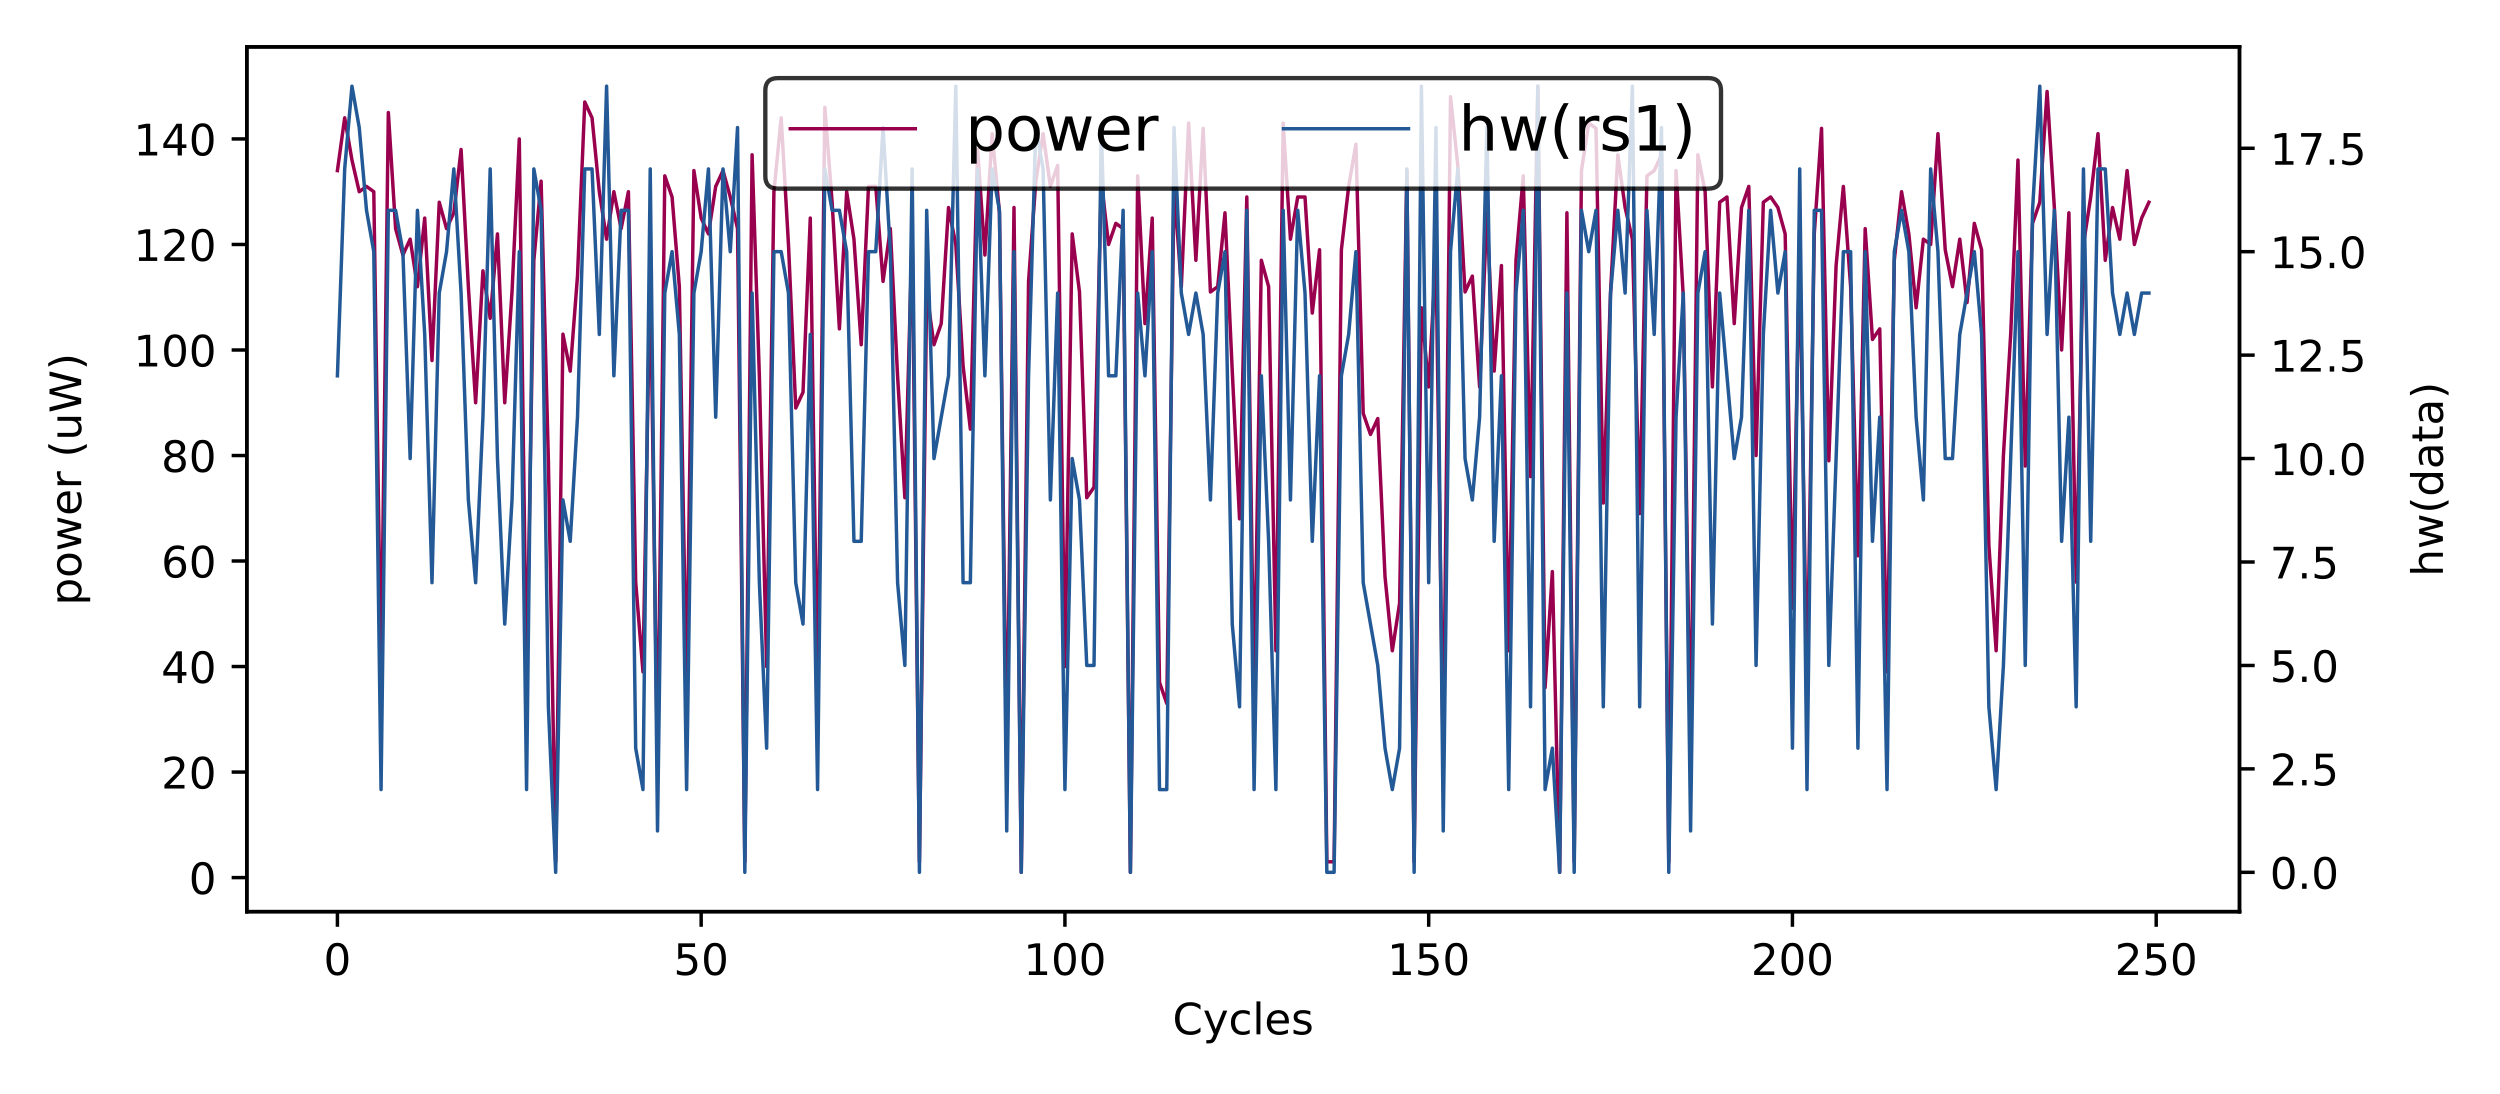
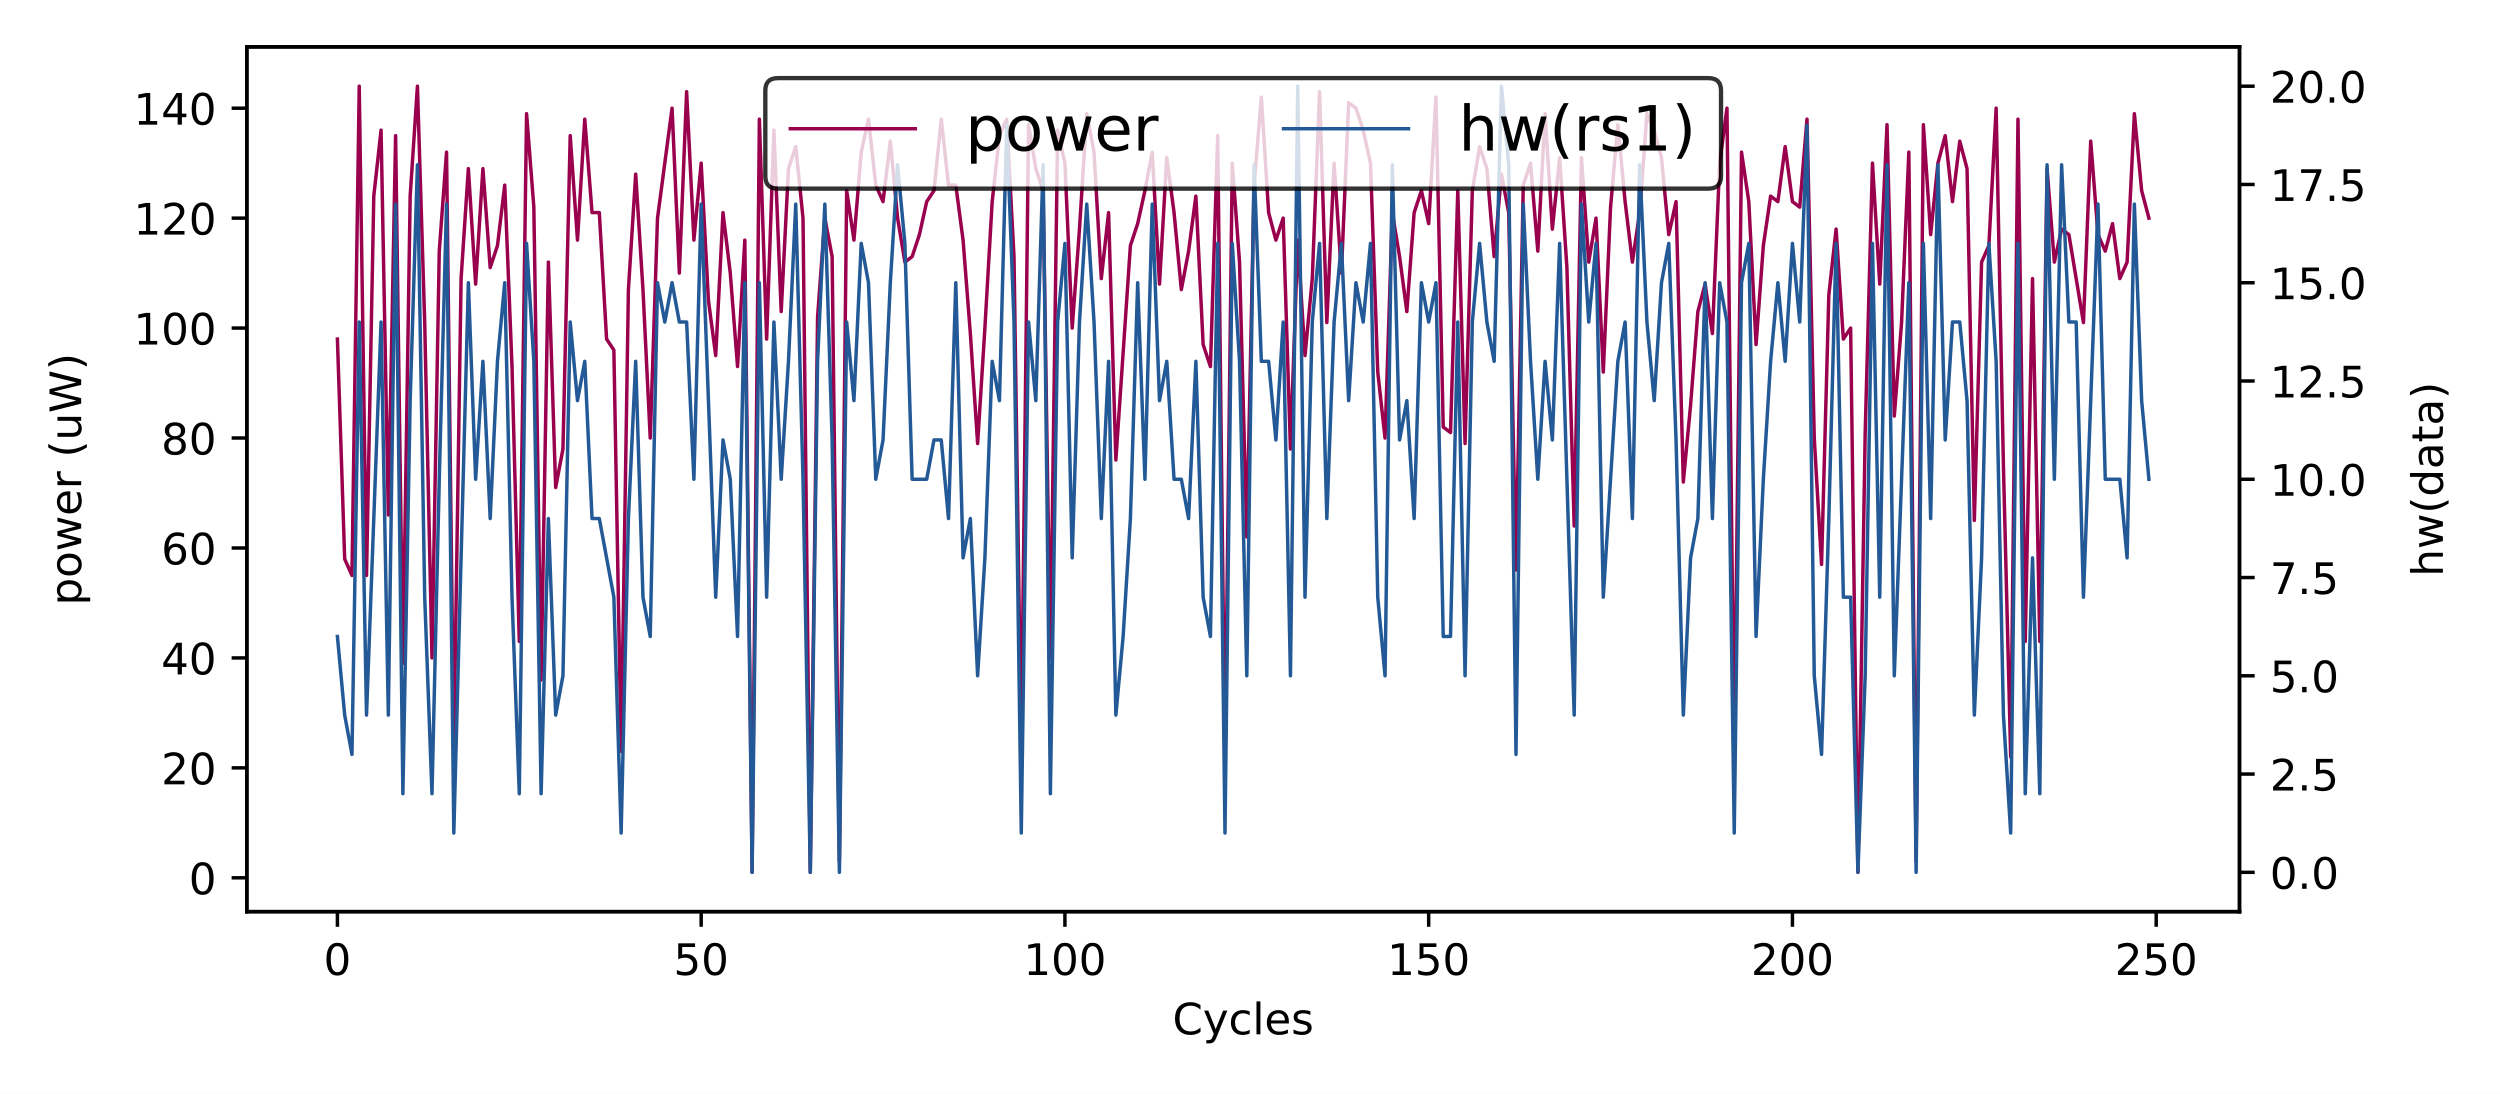
<svg xmlns="http://www.w3.org/2000/svg" xmlns:xlink="http://www.w3.org/1999/xlink" width="576pt" height="252pt" viewBox="0 0 576 252" version="1.1">
  <defs>
    <style type="text/css">*{stroke-linejoin: round; stroke-linecap: butt}</style>
  </defs>
  <g id="figure_1">
    <g id="patch_1">
      <path d="M 0 252  L 576 252  L 576 0  L 0 0  z " style="fill: #ffffff" />
    </g>
    <g id="axes_1">
      <g id="patch_2">
        <path d="M 56.87 210.04  L 515.98 210.04  L 515.98 10.8  L 56.87 10.8  z " style="fill: #ffffff" />
      </g>
      <g id="matplotlib.axis_1">
        <g id="xtick_1">
          <g id="line2d_1">
            <defs>
-               <path id="mfe5dac4bf7" d="M 0 0  L 0 3.5  " style="stroke: #000000; stroke-width: 0.8" />
+               <path id="m4dba07ed85" d="M 0 0  L 0 3.5  " style="stroke: #000000; stroke-width: 0.8" />
            </defs>
            <g>
-               <use xlink:href="#mfe5dac4bf7" x="77.739" y="210.04" style="stroke: #000000; stroke-width: 0.8" />
+               <use xlink:href="#m4dba07ed85" x="77.739" y="210.04" style="stroke: #000000; stroke-width: 0.8" />
            </g>
          </g>
          <g id="text_1">
            <text style="font: 10px 'DejaVu Sans', 'Bitstream Vera Sans', 'Computer Modern Sans Serif', 'Lucida Grande', 'Verdana', 'Geneva', 'Lucid', 'Arial', 'Helvetica', 'Avant Garde', sans-serif; text-anchor: middle" x="77.739" y="224.638" transform="rotate(-0 77.73864 224.6384)">0</text>
          </g>
        </g>
        <g id="xtick_2">
          <g id="line2d_2">
            <g>
-               <use xlink:href="#mfe5dac4bf7" x="161.548" y="210.04" style="stroke: #000000; stroke-width: 0.8" />
+               <use xlink:href="#m4dba07ed85" x="161.548" y="210.04" style="stroke: #000000; stroke-width: 0.8" />
            </g>
          </g>
          <g id="text_2">
            <text style="font: 10px 'DejaVu Sans', 'Bitstream Vera Sans', 'Computer Modern Sans Serif', 'Lucida Grande', 'Verdana', 'Geneva', 'Lucid', 'Arial', 'Helvetica', 'Avant Garde', sans-serif; text-anchor: middle" x="161.548" y="224.638" transform="rotate(-0 161.5484 224.6384)">50</text>
          </g>
        </g>
        <g id="xtick_3">
          <g id="line2d_3">
            <g>
-               <use xlink:href="#mfe5dac4bf7" x="245.358" y="210.04" style="stroke: #000000; stroke-width: 0.8" />
+               <use xlink:href="#m4dba07ed85" x="245.358" y="210.04" style="stroke: #000000; stroke-width: 0.8" />
            </g>
          </g>
          <g id="text_3">
            <text style="font: 10px 'DejaVu Sans', 'Bitstream Vera Sans', 'Computer Modern Sans Serif', 'Lucida Grande', 'Verdana', 'Geneva', 'Lucid', 'Arial', 'Helvetica', 'Avant Garde', sans-serif; text-anchor: middle" x="245.358" y="224.638" transform="rotate(-0 245.3582 224.6384)">100</text>
          </g>
        </g>
        <g id="xtick_4">
          <g id="line2d_4">
            <g>
-               <use xlink:href="#mfe5dac4bf7" x="329.168" y="210.04" style="stroke: #000000; stroke-width: 0.8" />
+               <use xlink:href="#m4dba07ed85" x="329.168" y="210.04" style="stroke: #000000; stroke-width: 0.8" />
            </g>
          </g>
          <g id="text_4">
            <text style="font: 10px 'DejaVu Sans', 'Bitstream Vera Sans', 'Computer Modern Sans Serif', 'Lucida Grande', 'Verdana', 'Geneva', 'Lucid', 'Arial', 'Helvetica', 'Avant Garde', sans-serif; text-anchor: middle" x="329.168" y="224.638" transform="rotate(-0 329.168 224.6384)">150</text>
          </g>
        </g>
        <g id="xtick_5">
          <g id="line2d_5">
            <g>
-               <use xlink:href="#mfe5dac4bf7" x="412.978" y="210.04" style="stroke: #000000; stroke-width: 0.8" />
+               <use xlink:href="#m4dba07ed85" x="412.978" y="210.04" style="stroke: #000000; stroke-width: 0.8" />
            </g>
          </g>
          <g id="text_5">
            <text style="font: 10px 'DejaVu Sans', 'Bitstream Vera Sans', 'Computer Modern Sans Serif', 'Lucida Grande', 'Verdana', 'Geneva', 'Lucid', 'Arial', 'Helvetica', 'Avant Garde', sans-serif; text-anchor: middle" x="412.978" y="224.638" transform="rotate(-0 412.9778 224.6384)">200</text>
          </g>
        </g>
        <g id="xtick_6">
          <g id="line2d_6">
            <g>
-               <use xlink:href="#mfe5dac4bf7" x="496.788" y="210.04" style="stroke: #000000; stroke-width: 0.8" />
+               <use xlink:href="#m4dba07ed85" x="496.788" y="210.04" style="stroke: #000000; stroke-width: 0.8" />
            </g>
          </g>
          <g id="text_6">
            <text style="font: 10px 'DejaVu Sans', 'Bitstream Vera Sans', 'Computer Modern Sans Serif', 'Lucida Grande', 'Verdana', 'Geneva', 'Lucid', 'Arial', 'Helvetica', 'Avant Garde', sans-serif; text-anchor: middle" x="496.788" y="224.638" transform="rotate(-0 496.7876 224.6384)">250</text>
          </g>
        </g>
        <g id="text_7">
          <text style="font: 10px 'DejaVu Sans', 'Bitstream Vera Sans', 'Computer Modern Sans Serif', 'Lucida Grande', 'Verdana', 'Geneva', 'Lucid', 'Arial', 'Helvetica', 'Avant Garde', sans-serif; text-anchor: middle" x="286.425" y="238.317" transform="rotate(-0 286.425 238.3166)">Cycles</text>
        </g>
      </g>
      <g id="matplotlib.axis_2">
        <g id="ytick_1">
          <g id="line2d_7">
            <defs>
-               <path id="m86c3230dcb" d="M 0 0  L -3.5 0  " style="stroke: #000000; stroke-width: 0.8" />
+               <path id="m4698d13623" d="M 0 0  L -3.5 0  " style="stroke: #000000; stroke-width: 0.8" />
            </defs>
            <g>
-               <use xlink:href="#m86c3230dcb" x="56.87" y="202.199" style="stroke: #000000; stroke-width: 0.8" />
+               <use xlink:href="#m4698d13623" x="56.87" y="202.25" style="stroke: #000000; stroke-width: 0.8" />
            </g>
          </g>
          <g id="text_8">
-             <text style="font: 10px 'DejaVu Sans', 'Bitstream Vera Sans', 'Computer Modern Sans Serif', 'Lucida Grande', 'Verdana', 'Geneva', 'Lucid', 'Arial', 'Helvetica', 'Avant Garde', sans-serif; text-anchor: end" x="49.87" y="205.998" transform="rotate(-0 49.87 205.9985)">0</text>
+             <text style="font: 10px 'DejaVu Sans', 'Bitstream Vera Sans', 'Computer Modern Sans Serif', 'Lucida Grande', 'Verdana', 'Geneva', 'Lucid', 'Arial', 'Helvetica', 'Avant Garde', sans-serif; text-anchor: end" x="49.87" y="206.049" transform="rotate(-0 49.87 206.0495)">0</text>
          </g>
        </g>
        <g id="ytick_2">
          <g id="line2d_8">
            <g>
-               <use xlink:href="#m86c3230dcb" x="56.87" y="177.887" style="stroke: #000000; stroke-width: 0.8" />
+               <use xlink:href="#m4698d13623" x="56.87" y="176.918" style="stroke: #000000; stroke-width: 0.8" />
            </g>
          </g>
          <g id="text_9">
-             <text style="font: 10px 'DejaVu Sans', 'Bitstream Vera Sans', 'Computer Modern Sans Serif', 'Lucida Grande', 'Verdana', 'Geneva', 'Lucid', 'Arial', 'Helvetica', 'Avant Garde', sans-serif; text-anchor: end" x="49.87" y="181.686" transform="rotate(-0 49.87 181.6861)">20</text>
+             <text style="font: 10px 'DejaVu Sans', 'Bitstream Vera Sans', 'Computer Modern Sans Serif', 'Lucida Grande', 'Verdana', 'Geneva', 'Lucid', 'Arial', 'Helvetica', 'Avant Garde', sans-serif; text-anchor: end" x="49.87" y="180.717" transform="rotate(-0 49.87 180.717)">20</text>
          </g>
        </g>
        <g id="ytick_3">
          <g id="line2d_9">
            <g>
-               <use xlink:href="#m86c3230dcb" x="56.87" y="153.574" style="stroke: #000000; stroke-width: 0.8" />
+               <use xlink:href="#m4698d13623" x="56.87" y="151.585" style="stroke: #000000; stroke-width: 0.8" />
            </g>
          </g>
          <g id="text_10">
-             <text style="font: 10px 'DejaVu Sans', 'Bitstream Vera Sans', 'Computer Modern Sans Serif', 'Lucida Grande', 'Verdana', 'Geneva', 'Lucid', 'Arial', 'Helvetica', 'Avant Garde', sans-serif; text-anchor: end" x="49.87" y="157.374" transform="rotate(-0 49.87 157.3737)">40</text>
+             <text style="font: 10px 'DejaVu Sans', 'Bitstream Vera Sans', 'Computer Modern Sans Serif', 'Lucida Grande', 'Verdana', 'Geneva', 'Lucid', 'Arial', 'Helvetica', 'Avant Garde', sans-serif; text-anchor: end" x="49.87" y="155.385" transform="rotate(-0 49.87 155.3845)">40</text>
          </g>
        </g>
        <g id="ytick_4">
          <g id="line2d_10">
            <g>
-               <use xlink:href="#m86c3230dcb" x="56.87" y="129.262" style="stroke: #000000; stroke-width: 0.8" />
+               <use xlink:href="#m4698d13623" x="56.87" y="126.253" style="stroke: #000000; stroke-width: 0.8" />
            </g>
          </g>
          <g id="text_11">
-             <text style="font: 10px 'DejaVu Sans', 'Bitstream Vera Sans', 'Computer Modern Sans Serif', 'Lucida Grande', 'Verdana', 'Geneva', 'Lucid', 'Arial', 'Helvetica', 'Avant Garde', sans-serif; text-anchor: end" x="49.87" y="133.061" transform="rotate(-0 49.87 133.0613)">60</text>
+             <text style="font: 10px 'DejaVu Sans', 'Bitstream Vera Sans', 'Computer Modern Sans Serif', 'Lucida Grande', 'Verdana', 'Geneva', 'Lucid', 'Arial', 'Helvetica', 'Avant Garde', sans-serif; text-anchor: end" x="49.87" y="130.052" transform="rotate(-0 49.87 130.052)">60</text>
          </g>
        </g>
        <g id="ytick_5">
          <g id="line2d_11">
            <g>
-               <use xlink:href="#m86c3230dcb" x="56.87" y="104.95" style="stroke: #000000; stroke-width: 0.8" />
+               <use xlink:href="#m4698d13623" x="56.87" y="100.92" style="stroke: #000000; stroke-width: 0.8" />
            </g>
          </g>
          <g id="text_12">
-             <text style="font: 10px 'DejaVu Sans', 'Bitstream Vera Sans', 'Computer Modern Sans Serif', 'Lucida Grande', 'Verdana', 'Geneva', 'Lucid', 'Arial', 'Helvetica', 'Avant Garde', sans-serif; text-anchor: end" x="49.87" y="108.749" transform="rotate(-0 49.87 108.7489)">80</text>
+             <text style="font: 10px 'DejaVu Sans', 'Bitstream Vera Sans', 'Computer Modern Sans Serif', 'Lucida Grande', 'Verdana', 'Geneva', 'Lucid', 'Arial', 'Helvetica', 'Avant Garde', sans-serif; text-anchor: end" x="49.87" y="104.72" transform="rotate(-0 49.87 104.7195)">80</text>
          </g>
        </g>
        <g id="ytick_6">
          <g id="line2d_12">
            <g>
-               <use xlink:href="#m86c3230dcb" x="56.87" y="80.637" style="stroke: #000000; stroke-width: 0.8" />
+               <use xlink:href="#m4698d13623" x="56.87" y="75.588" style="stroke: #000000; stroke-width: 0.8" />
            </g>
          </g>
          <g id="text_13">
-             <text style="font: 10px 'DejaVu Sans', 'Bitstream Vera Sans', 'Computer Modern Sans Serif', 'Lucida Grande', 'Verdana', 'Geneva', 'Lucid', 'Arial', 'Helvetica', 'Avant Garde', sans-serif; text-anchor: end" x="49.87" y="84.437" transform="rotate(-0 49.87 84.43655)">100</text>
+             <text style="font: 10px 'DejaVu Sans', 'Bitstream Vera Sans', 'Computer Modern Sans Serif', 'Lucida Grande', 'Verdana', 'Geneva', 'Lucid', 'Arial', 'Helvetica', 'Avant Garde', sans-serif; text-anchor: end" x="49.87" y="79.387" transform="rotate(-0 49.87 79.38705)">100</text>
          </g>
        </g>
        <g id="ytick_7">
          <g id="line2d_13">
            <g>
-               <use xlink:href="#m86c3230dcb" x="56.87" y="56.325" style="stroke: #000000; stroke-width: 0.8" />
+               <use xlink:href="#m4698d13623" x="56.87" y="50.255" style="stroke: #000000; stroke-width: 0.8" />
            </g>
          </g>
          <g id="text_14">
-             <text style="font: 10px 'DejaVu Sans', 'Bitstream Vera Sans', 'Computer Modern Sans Serif', 'Lucida Grande', 'Verdana', 'Geneva', 'Lucid', 'Arial', 'Helvetica', 'Avant Garde', sans-serif; text-anchor: end" x="49.87" y="60.124" transform="rotate(-0 49.87 60.12416)">120</text>
+             <text style="font: 10px 'DejaVu Sans', 'Bitstream Vera Sans', 'Computer Modern Sans Serif', 'Lucida Grande', 'Verdana', 'Geneva', 'Lucid', 'Arial', 'Helvetica', 'Avant Garde', sans-serif; text-anchor: end" x="49.87" y="54.055" transform="rotate(-0 49.87 54.05456)">120</text>
          </g>
        </g>
        <g id="ytick_8">
          <g id="line2d_14">
            <g>
-               <use xlink:href="#m86c3230dcb" x="56.87" y="32.013" style="stroke: #000000; stroke-width: 0.8" />
+               <use xlink:href="#m4698d13623" x="56.87" y="24.923" style="stroke: #000000; stroke-width: 0.8" />
            </g>
          </g>
          <g id="text_15">
-             <text style="font: 10px 'DejaVu Sans', 'Bitstream Vera Sans', 'Computer Modern Sans Serif', 'Lucida Grande', 'Verdana', 'Geneva', 'Lucid', 'Arial', 'Helvetica', 'Avant Garde', sans-serif; text-anchor: end" x="49.87" y="35.812" transform="rotate(-0 49.87 35.81177)">140</text>
+             <text style="font: 10px 'DejaVu Sans', 'Bitstream Vera Sans', 'Computer Modern Sans Serif', 'Lucida Grande', 'Verdana', 'Geneva', 'Lucid', 'Arial', 'Helvetica', 'Avant Garde', sans-serif; text-anchor: end" x="49.87" y="28.722" transform="rotate(-0 49.87 28.72208)">140</text>
          </g>
        </g>
        <g id="text_16">
          <text style="font: 10px 'DejaVu Sans', 'Bitstream Vera Sans', 'Computer Modern Sans Serif', 'Lucida Grande', 'Verdana', 'Geneva', 'Lucid', 'Arial', 'Helvetica', 'Avant Garde', sans-serif; text-anchor: middle" x="18.703" y="110.42" transform="rotate(-90 18.70281 110.42)">power (uW)</text>
        </g>
      </g>
      <g id="line2d_15">
-         <path d="M 77.739 39.306  L 79.415 27.15  L 81.091 36.875  L 82.767 44.169  L 84.443 42.953  L 86.12 44.169  L 87.796 156.006  L 89.472 25.934  L 91.148 52.678  L 92.824 58.756  L 94.501 55.109  L 96.177 66.05  L 97.853 50.247  L 99.529 83.069  L 101.205 46.6  L 102.882 52.678  L 104.558 49.031  L 106.234 34.444  L 107.91 66.05  L 109.586 92.794  L 111.263 62.403  L 112.939 73.344  L 114.615 53.894  L 116.291 92.794  L 117.967 67.266  L 119.644 32.013  L 121.32 157.221  L 122.996 59.972  L 124.672 41.738  L 126.348 106.165  L 128.025 198.552  L 129.701 76.99  L 131.377 85.5  L 133.053 63.619  L 134.729 23.503  L 136.405 27.15  L 138.082 44.169  L 139.758 55.109  L 141.434 44.169  L 143.11 52.678  L 144.786 44.169  L 146.463 134.125  L 148.139 154.79  L 149.815 62.403  L 151.491 176.671  L 153.167 40.522  L 154.844 45.384  L 156.52 66.05  L 158.196 159.653  L 159.872 39.306  L 161.548 50.247  L 163.225 53.894  L 164.901 42.953  L 166.577 39.306  L 168.253 45.384  L 169.929 52.678  L 171.606 198.552  L 173.282 35.659  L 174.958 86.715  L 176.634 153.574  L 178.31 44.169  L 179.987 27.15  L 181.663 56.325  L 183.339 94.009  L 185.015 90.362  L 186.691 50.247  L 188.368 160.868  L 190.044 24.719  L 191.72 46.6  L 193.396 75.775  L 195.072 44.169  L 196.749 55.109  L 198.425 79.422  L 200.101 42.953  L 201.777 42.953  L 203.453 64.834  L 205.13 52.678  L 206.806 86.715  L 208.482 114.675  L 210.158 53.894  L 211.834 198.552  L 213.51 67.266  L 215.187 79.422  L 216.863 74.559  L 218.539 47.816  L 220.215 56.325  L 221.891 84.284  L 223.568 98.872  L 225.244 34.444  L 226.92 58.756  L 228.596 30.797  L 230.272 49.031  L 231.949 176.671  L 233.625 47.816  L 235.301 200.984  L 236.977 64.834  L 238.653 41.738  L 240.33 30.797  L 242.006 42.953  L 243.682 38.091  L 245.358 153.574  L 247.034 53.894  L 248.711 67.266  L 250.387 114.675  L 252.063 112.243  L 253.739 41.738  L 255.415 56.325  L 257.092 51.462  L 258.768 52.678  L 260.444 200.984  L 262.12 40.522  L 263.796 74.559  L 265.473 50.247  L 267.149 157.221  L 268.825 162.084  L 270.501 42.953  L 272.177 66.05  L 273.854 28.366  L 275.53 59.972  L 277.206 29.581  L 278.882 67.266  L 280.558 66.05  L 282.235 49.031  L 283.911 85.5  L 285.587 119.537  L 287.263 45.384  L 288.939 160.868  L 290.615 59.972  L 292.292 66.05  L 293.968 149.928  L 295.644 28.366  L 297.32 55.109  L 298.996 45.384  L 300.673 45.384  L 302.349 72.128  L 304.025 57.541  L 305.701 198.552  L 307.377 198.552  L 309.054 57.541  L 310.73 42.953  L 312.406 33.228  L 314.082 95.225  L 315.758 100.087  L 317.435 96.44  L 319.111 132.909  L 320.787 149.928  L 322.463 138.987  L 324.139 39.306  L 325.816 198.552  L 327.492 70.912  L 329.168 89.147  L 330.844 58.756  L 332.52 175.456  L 334.197 22.288  L 335.873 38.091  L 337.549 67.266  L 339.225 63.619  L 340.901 89.147  L 342.578 49.031  L 344.254 85.5  L 345.93 61.187  L 347.606 149.928  L 349.282 59.972  L 350.959 40.522  L 352.635 109.812  L 354.311 19.856  L 355.987 158.437  L 357.663 131.693  L 359.34 200.984  L 361.016 49.031  L 362.692 198.552  L 364.368 39.306  L 366.044 28.366  L 367.72 29.581  L 369.397 115.89  L 371.073 67.266  L 372.749 35.659  L 374.425 47.816  L 376.101 55.109  L 377.778 118.322  L 379.454 40.522  L 381.13 39.306  L 382.806 35.659  L 384.482 198.552  L 386.159 39.306  L 387.835 68.481  L 389.511 174.24  L 391.187 35.659  L 392.863 44.169  L 394.54 89.147  L 396.216 46.6  L 397.892 45.384  L 399.568 74.559  L 401.244 47.816  L 402.921 42.953  L 404.597 104.95  L 406.273 46.6  L 407.949 45.384  L 409.625 47.816  L 411.302 53.894  L 412.978 140.203  L 414.654 57.541  L 416.33 159.653  L 418.006 53.894  L 419.683 29.581  L 421.359 106.165  L 423.035 61.187  L 424.711 42.953  L 426.387 66.05  L 428.064 128.046  L 429.74 52.678  L 431.416 78.206  L 433.092 75.775  L 434.768 154.79  L 436.445 59.972  L 438.121 44.169  L 439.797 53.894  L 441.473 70.912  L 443.149 55.109  L 444.825 56.325  L 446.502 30.797  L 448.178 57.541  L 449.854 66.05  L 451.53 55.109  L 453.206 69.697  L 454.883 51.462  L 456.559 57.541  L 458.235 125.615  L 459.911 149.928  L 461.587 104.95  L 463.264 76.99  L 464.94 36.875  L 466.616 107.381  L 468.292 51.462  L 469.968 46.6  L 471.645 21.072  L 473.321 47.816  L 474.997 80.637  L 476.673 49.031  L 478.349 134.125  L 480.026 56.325  L 481.702 45.384  L 483.378 30.797  L 485.054 59.972  L 486.73 47.816  L 488.407 55.109  L 490.083 39.306  L 491.759 56.325  L 493.435 50.247  L 495.111 46.6  L 495.111 46.6  " clip-path="url(#p5dc04db3e1)" style="fill: none; stroke: #99004d; stroke-width: 0.8; stroke-linecap: square" />
+         <path d="M 77.739 78.121  L 79.415 128.786  L 81.091 132.586  L 82.767 19.856  L 84.443 132.586  L 86.12 45.189  L 87.796 29.989  L 89.472 118.653  L 91.148 31.256  L 92.824 152.852  L 94.501 45.189  L 96.177 19.856  L 97.853 74.321  L 99.529 151.585  L 101.205 57.855  L 102.882 35.056  L 104.558 173.118  L 106.234 64.188  L 107.91 38.856  L 109.586 65.455  L 111.263 38.856  L 112.939 61.655  L 114.615 56.588  L 116.291 42.656  L 117.967 84.454  L 119.644 147.785  L 121.32 26.189  L 122.996 47.722  L 124.672 156.652  L 126.348 60.388  L 128.025 112.32  L 129.701 103.454  L 131.377 31.256  L 133.053 55.322  L 134.729 27.456  L 136.405 48.989  L 138.082 48.989  L 139.758 78.121  L 141.434 80.654  L 143.11 173.118  L 144.786 66.721  L 146.463 40.122  L 148.139 66.721  L 149.815 100.92  L 151.491 50.255  L 154.844 24.923  L 156.52 62.922  L 158.196 21.123  L 159.872 55.322  L 161.548 37.589  L 163.225 69.255  L 164.901 81.921  L 166.577 48.989  L 168.253 62.922  L 169.929 84.454  L 171.606 55.322  L 173.282 200.984  L 174.958 27.456  L 176.634 78.121  L 178.31 29.989  L 179.987 71.788  L 181.663 38.856  L 183.339 33.789  L 185.015 50.255  L 186.691 200.984  L 188.368 73.055  L 190.044 50.255  L 191.72 59.122  L 193.396 198.45  L 195.072 43.922  L 196.749 55.322  L 198.425 35.056  L 200.101 27.456  L 201.777 42.656  L 203.453 46.455  L 205.13 32.523  L 206.806 50.255  L 208.482 60.388  L 210.158 59.122  L 211.834 54.055  L 213.51 46.455  L 215.187 43.922  L 216.863 27.456  L 218.539 42.656  L 220.215 42.656  L 221.891 55.322  L 223.568 76.854  L 225.244 102.187  L 226.92 75.588  L 228.596 46.455  L 230.272 31.256  L 231.949 27.456  L 233.625 59.122  L 235.301 173.118  L 236.977 28.723  L 238.653 38.856  L 240.33 43.922  L 242.006 151.585  L 243.682 29.989  L 245.358 37.589  L 247.034 75.588  L 248.711 52.789  L 250.387 26.189  L 252.063 35.056  L 253.739 64.188  L 255.415 48.989  L 257.092 105.987  L 260.444 56.588  L 262.12 51.522  L 263.796 43.922  L 265.473 35.056  L 267.149 65.455  L 268.825 36.322  L 270.501 48.989  L 272.177 66.721  L 273.854 57.855  L 275.53 45.189  L 277.206 79.388  L 278.882 84.454  L 280.558 31.256  L 282.235 175.651  L 283.911 37.589  L 285.587 60.388  L 287.263 123.72  L 288.939 42.656  L 290.615 22.39  L 292.292 48.989  L 293.968 55.322  L 295.644 50.255  L 297.32 103.454  L 298.996 55.322  L 300.673 81.921  L 302.349 64.188  L 304.025 21.123  L 305.701 74.321  L 307.377 37.589  L 309.054 62.922  L 310.73 23.656  L 312.406 24.923  L 314.082 29.989  L 315.758 37.589  L 317.435 85.721  L 319.111 100.92  L 320.787 48.989  L 322.463 59.122  L 324.139 71.788  L 325.816 48.989  L 327.492 43.922  L 329.168 51.522  L 330.844 22.39  L 332.52 98.387  L 334.197 99.654  L 335.873 43.922  L 337.549 102.187  L 339.225 43.922  L 340.901 33.789  L 342.578 38.856  L 344.254 59.122  L 345.93 40.122  L 347.606 48.989  L 349.282 131.319  L 350.959 42.656  L 352.635 37.589  L 354.311 57.855  L 355.987 26.189  L 357.663 52.789  L 359.34 36.322  L 361.016 61.655  L 362.692 121.186  L 364.368 36.322  L 366.044 60.388  L 367.72 50.255  L 369.397 85.721  L 371.073 47.722  L 372.749 28.723  L 374.425 46.455  L 376.101 60.388  L 377.778 48.989  L 379.454 26.189  L 381.13 29.989  L 382.806 36.322  L 384.482 54.055  L 386.159 46.455  L 387.835 111.053  L 389.511 93.321  L 391.187 71.788  L 392.863 65.455  L 394.54 76.854  L 396.216 37.589  L 397.892 24.923  L 399.568 174.385  L 401.244 35.056  L 402.921 46.455  L 404.597 79.388  L 406.273 56.588  L 407.949 45.189  L 409.625 46.455  L 411.302 33.789  L 412.978 46.455  L 414.654 47.722  L 416.33 27.456  L 418.006 100.92  L 419.683 130.053  L 421.359 67.988  L 423.035 52.789  L 424.711 78.121  L 426.387 75.588  L 428.064 200.984  L 429.74 99.654  L 431.416 37.589  L 433.092 65.455  L 434.768 28.723  L 436.445 95.854  L 438.121 74.321  L 439.797 35.056  L 441.473 198.45  L 443.149 28.723  L 444.825 54.055  L 446.502 37.589  L 448.178 31.256  L 449.854 46.455  L 451.53 32.523  L 453.206 38.856  L 454.883 119.92  L 456.559 60.388  L 458.235 56.588  L 459.911 24.923  L 461.587 107.253  L 463.264 174.385  L 464.94 27.456  L 466.616 147.785  L 468.292 64.188  L 469.968 147.785  L 471.645 38.856  L 473.321 60.388  L 474.997 52.789  L 476.673 54.055  L 480.026 74.321  L 481.702 32.523  L 483.378 54.055  L 485.054 57.855  L 486.73 51.522  L 488.407 64.188  L 490.083 60.388  L 491.759 26.189  L 493.435 43.922  L 495.111 50.255  L 495.111 50.255  " clip-path="url(#p53363a195c)" style="fill: none; stroke: #99004d; stroke-width: 0.8; stroke-linecap: square" />
      </g>
      <g id="patch_3">
        <path d="M 56.87 210.04  L 56.87 10.8  " style="fill: none; stroke: #000000; stroke-width: 0.8; stroke-linejoin: miter; stroke-linecap: square" />
      </g>
      <g id="patch_4">
        <path d="M 515.98 210.04  L 515.98 10.8  " style="fill: none; stroke: #000000; stroke-width: 0.8; stroke-linejoin: miter; stroke-linecap: square" />
      </g>
      <g id="patch_5">
        <path d="M 56.87 210.04  L 515.98 210.04  " style="fill: none; stroke: #000000; stroke-width: 0.8; stroke-linejoin: miter; stroke-linecap: square" />
      </g>
      <g id="patch_6">
        <path d="M 56.87 10.8  L 515.98 10.8  " style="fill: none; stroke: #000000; stroke-width: 0.8; stroke-linejoin: miter; stroke-linecap: square" />
      </g>
    </g>
    <g id="axes_2">
      <g id="matplotlib.axis_3">
        <g id="ytick_9">
          <g id="line2d_16">
            <defs>
-               <path id="mb2c284df08" d="M 0 0  L 3.5 0  " style="stroke: #000000; stroke-width: 0.8" />
+               <path id="m2bb22421b7" d="M 0 0  L 3.5 0  " style="stroke: #000000; stroke-width: 0.8" />
            </defs>
            <g>
-               <use xlink:href="#mb2c284df08" x="515.98" y="200.984" style="stroke: #000000; stroke-width: 0.8" />
+               <use xlink:href="#m2bb22421b7" x="515.98" y="200.984" style="stroke: #000000; stroke-width: 0.8" />
            </g>
          </g>
          <g id="text_17">
            <text style="font: 10px 'DejaVu Sans', 'Bitstream Vera Sans', 'Computer Modern Sans Serif', 'Lucida Grande', 'Verdana', 'Geneva', 'Lucid', 'Arial', 'Helvetica', 'Avant Garde', sans-serif; text-anchor: start" x="522.98" y="204.783" transform="rotate(-0 522.98 204.7829)">0.0</text>
          </g>
        </g>
        <g id="ytick_10">
          <g id="line2d_17">
            <g>
-               <use xlink:href="#mb2c284df08" x="515.98" y="177.151" style="stroke: #000000; stroke-width: 0.8" />
+               <use xlink:href="#m2bb22421b7" x="515.98" y="178.343" style="stroke: #000000; stroke-width: 0.8" />
            </g>
          </g>
          <g id="text_18">
-             <text style="font: 10px 'DejaVu Sans', 'Bitstream Vera Sans', 'Computer Modern Sans Serif', 'Lucida Grande', 'Verdana', 'Geneva', 'Lucid', 'Arial', 'Helvetica', 'Avant Garde', sans-serif; text-anchor: start" x="522.98" y="180.95" transform="rotate(-0 522.98 180.9503)">2.5</text>
+             <text style="font: 10px 'DejaVu Sans', 'Bitstream Vera Sans', 'Computer Modern Sans Serif', 'Lucida Grande', 'Verdana', 'Geneva', 'Lucid', 'Arial', 'Helvetica', 'Avant Garde', sans-serif; text-anchor: start" x="522.98" y="182.142" transform="rotate(-0 522.98 182.1419)">2.5</text>
          </g>
        </g>
        <g id="ytick_11">
          <g id="line2d_18">
            <g>
-               <use xlink:href="#mb2c284df08" x="515.98" y="153.319" style="stroke: #000000; stroke-width: 0.8" />
+               <use xlink:href="#m2bb22421b7" x="515.98" y="155.702" style="stroke: #000000; stroke-width: 0.8" />
            </g>
          </g>
          <g id="text_19">
-             <text style="font: 10px 'DejaVu Sans', 'Bitstream Vera Sans', 'Computer Modern Sans Serif', 'Lucida Grande', 'Verdana', 'Geneva', 'Lucid', 'Arial', 'Helvetica', 'Avant Garde', sans-serif; text-anchor: start" x="522.98" y="157.118" transform="rotate(-0 522.98 157.1178)">5.0</text>
+             <text style="font: 10px 'DejaVu Sans', 'Bitstream Vera Sans', 'Computer Modern Sans Serif', 'Lucida Grande', 'Verdana', 'Geneva', 'Lucid', 'Arial', 'Helvetica', 'Avant Garde', sans-serif; text-anchor: start" x="522.98" y="159.501" transform="rotate(-0 522.98 159.501)">5.0</text>
          </g>
        </g>
        <g id="ytick_12">
          <g id="line2d_19">
            <g>
-               <use xlink:href="#mb2c284df08" x="515.98" y="129.486" style="stroke: #000000; stroke-width: 0.8" />
+               <use xlink:href="#m2bb22421b7" x="515.98" y="133.061" style="stroke: #000000; stroke-width: 0.8" />
            </g>
          </g>
          <g id="text_20">
-             <text style="font: 10px 'DejaVu Sans', 'Bitstream Vera Sans', 'Computer Modern Sans Serif', 'Lucida Grande', 'Verdana', 'Geneva', 'Lucid', 'Arial', 'Helvetica', 'Avant Garde', sans-serif; text-anchor: start" x="522.98" y="133.285" transform="rotate(-0 522.98 133.2852)">7.5</text>
+             <text style="font: 10px 'DejaVu Sans', 'Bitstream Vera Sans', 'Computer Modern Sans Serif', 'Lucida Grande', 'Verdana', 'Geneva', 'Lucid', 'Arial', 'Helvetica', 'Avant Garde', sans-serif; text-anchor: start" x="522.98" y="136.86" transform="rotate(-0 522.98 136.8601)">7.5</text>
          </g>
        </g>
        <g id="ytick_13">
          <g id="line2d_20">
            <g>
-               <use xlink:href="#mb2c284df08" x="515.98" y="105.653" style="stroke: #000000; stroke-width: 0.8" />
+               <use xlink:href="#m2bb22421b7" x="515.98" y="110.42" style="stroke: #000000; stroke-width: 0.8" />
            </g>
          </g>
          <g id="text_21">
-             <text style="font: 10px 'DejaVu Sans', 'Bitstream Vera Sans', 'Computer Modern Sans Serif', 'Lucida Grande', 'Verdana', 'Geneva', 'Lucid', 'Arial', 'Helvetica', 'Avant Garde', sans-serif; text-anchor: start" x="522.98" y="109.453" transform="rotate(-0 522.98 109.4527)">10.0</text>
+             <text style="font: 10px 'DejaVu Sans', 'Bitstream Vera Sans', 'Computer Modern Sans Serif', 'Lucida Grande', 'Verdana', 'Geneva', 'Lucid', 'Arial', 'Helvetica', 'Avant Garde', sans-serif; text-anchor: start" x="522.98" y="114.219" transform="rotate(-0 522.98 114.2192)">10.0</text>
          </g>
        </g>
        <g id="ytick_14">
          <g id="line2d_21">
            <g>
-               <use xlink:href="#mb2c284df08" x="515.98" y="81.821" style="stroke: #000000; stroke-width: 0.8" />
+               <use xlink:href="#m2bb22421b7" x="515.98" y="87.779" style="stroke: #000000; stroke-width: 0.8" />
            </g>
          </g>
          <g id="text_22">
-             <text style="font: 10px 'DejaVu Sans', 'Bitstream Vera Sans', 'Computer Modern Sans Serif', 'Lucida Grande', 'Verdana', 'Geneva', 'Lucid', 'Arial', 'Helvetica', 'Avant Garde', sans-serif; text-anchor: start" x="522.98" y="85.62" transform="rotate(-0 522.98 85.62018)">12.5</text>
+             <text style="font: 10px 'DejaVu Sans', 'Bitstream Vera Sans', 'Computer Modern Sans Serif', 'Lucida Grande', 'Verdana', 'Geneva', 'Lucid', 'Arial', 'Helvetica', 'Avant Garde', sans-serif; text-anchor: start" x="522.98" y="91.578" transform="rotate(-0 522.98 91.57831)">12.5</text>
          </g>
        </g>
        <g id="ytick_15">
          <g id="line2d_22">
            <g>
-               <use xlink:href="#mb2c284df08" x="515.98" y="57.988" style="stroke: #000000; stroke-width: 0.8" />
+               <use xlink:href="#m2bb22421b7" x="515.98" y="65.138" style="stroke: #000000; stroke-width: 0.8" />
            </g>
          </g>
          <g id="text_23">
-             <text style="font: 10px 'DejaVu Sans', 'Bitstream Vera Sans', 'Computer Modern Sans Serif', 'Lucida Grande', 'Verdana', 'Geneva', 'Lucid', 'Arial', 'Helvetica', 'Avant Garde', sans-serif; text-anchor: start" x="522.98" y="61.788" transform="rotate(-0 522.98 61.78764)">15.0</text>
+             <text style="font: 10px 'DejaVu Sans', 'Bitstream Vera Sans', 'Computer Modern Sans Serif', 'Lucida Grande', 'Verdana', 'Geneva', 'Lucid', 'Arial', 'Helvetica', 'Avant Garde', sans-serif; text-anchor: start" x="522.98" y="68.937" transform="rotate(-0 522.98 68.9374)">15.0</text>
          </g>
        </g>
        <g id="ytick_16">
          <g id="line2d_23">
            <g>
-               <use xlink:href="#mb2c284df08" x="515.98" y="34.156" style="stroke: #000000; stroke-width: 0.8" />
+               <use xlink:href="#m2bb22421b7" x="515.98" y="42.497" style="stroke: #000000; stroke-width: 0.8" />
            </g>
          </g>
          <g id="text_24">
-             <text style="font: 10px 'DejaVu Sans', 'Bitstream Vera Sans', 'Computer Modern Sans Serif', 'Lucida Grande', 'Verdana', 'Geneva', 'Lucid', 'Arial', 'Helvetica', 'Avant Garde', sans-serif; text-anchor: start" x="522.98" y="37.955" transform="rotate(-0 522.98 37.9551)">17.5</text>
-           </g>
-         </g>
-         <g id="text_25">
+             <text style="font: 10px 'DejaVu Sans', 'Bitstream Vera Sans', 'Computer Modern Sans Serif', 'Lucida Grande', 'Verdana', 'Geneva', 'Lucid', 'Arial', 'Helvetica', 'Avant Garde', sans-serif; text-anchor: start" x="522.98" y="46.296" transform="rotate(-0 522.98 46.29649)">17.5</text>
+           </g>
+         </g>
+         <g id="ytick_17">
+           <g id="line2d_24">
+             <g>
+               <use xlink:href="#m2bb22421b7" x="515.98" y="19.856" style="stroke: #000000; stroke-width: 0.8" />
+             </g>
+           </g>
+           <g id="text_25">
+             <text style="font: 10px 'DejaVu Sans', 'Bitstream Vera Sans', 'Computer Modern Sans Serif', 'Lucida Grande', 'Verdana', 'Geneva', 'Lucid', 'Arial', 'Helvetica', 'Avant Garde', sans-serif; text-anchor: start" x="522.98" y="23.656" transform="rotate(-0 522.98 23.65558)">20.0</text>
+           </g>
+         </g>
+         <g id="text_26">
          <text style="font: 10px 'DejaVu Sans', 'Bitstream Vera Sans', 'Computer Modern Sans Serif', 'Lucida Grande', 'Verdana', 'Geneva', 'Lucid', 'Arial', 'Helvetica', 'Avant Garde', sans-serif; text-anchor: middle" x="562.844" y="110.42" transform="rotate(-90 562.8441 110.42)">hw(data)</text>
        </g>
      </g>
-       <g id="line2d_24">
-         <path d="M 77.739 86.587  L 79.415 38.922  L 81.091 19.856  L 82.767 29.389  L 84.443 48.455  L 86.12 57.988  L 87.796 181.918  L 89.472 48.455  L 91.148 48.455  L 92.824 57.988  L 94.501 105.653  L 96.177 48.455  L 97.853 77.054  L 99.529 134.253  L 101.205 67.521  L 102.882 57.988  L 104.558 38.922  L 106.234 67.521  L 107.91 115.187  L 109.586 134.253  L 111.263 96.12  L 112.939 38.922  L 114.615 105.653  L 116.291 143.786  L 117.967 115.187  L 119.644 57.988  L 121.32 181.918  L 122.996 38.922  L 124.672 48.455  L 126.348 162.852  L 128.025 200.984  L 129.701 115.187  L 131.377 124.72  L 133.053 96.12  L 134.729 38.922  L 136.405 38.922  L 138.082 77.054  L 139.758 19.856  L 141.434 86.587  L 143.11 48.455  L 144.786 48.455  L 146.463 172.385  L 148.139 181.918  L 149.815 38.922  L 151.491 191.451  L 153.167 67.521  L 154.844 57.988  L 156.52 77.054  L 158.196 181.918  L 159.872 67.521  L 161.548 57.988  L 163.225 38.922  L 164.901 96.12  L 166.577 38.922  L 168.253 57.988  L 169.929 29.389  L 171.606 200.984  L 173.282 67.521  L 174.958 134.253  L 176.634 172.385  L 178.31 57.988  L 179.987 57.988  L 181.663 67.521  L 183.339 134.253  L 185.015 143.786  L 186.691 77.054  L 188.368 181.918  L 190.044 38.922  L 191.72 48.455  L 193.396 48.455  L 195.072 57.988  L 196.749 124.72  L 198.425 124.72  L 200.101 57.988  L 201.777 57.988  L 203.453 29.389  L 205.13 57.988  L 206.806 134.253  L 208.482 153.319  L 210.158 38.922  L 211.834 200.984  L 213.51 48.455  L 215.187 105.653  L 218.539 86.587  L 220.215 19.856  L 221.891 134.253  L 223.568 134.253  L 225.244 38.922  L 226.92 86.587  L 228.596 38.922  L 230.272 48.455  L 231.949 191.451  L 233.625 57.988  L 235.301 200.984  L 236.977 86.587  L 238.653 29.389  L 240.33 38.922  L 242.006 115.187  L 243.682 67.521  L 245.358 181.918  L 247.034 105.653  L 248.711 115.187  L 250.387 153.319  L 252.063 153.319  L 253.739 29.389  L 255.415 86.587  L 257.092 86.587  L 258.768 48.455  L 260.444 200.984  L 262.12 67.521  L 263.796 86.587  L 265.473 57.988  L 267.149 181.918  L 268.825 181.918  L 270.501 29.389  L 272.177 67.521  L 273.854 77.054  L 275.53 67.521  L 277.206 77.054  L 278.882 115.187  L 280.558 67.521  L 282.235 57.988  L 283.911 143.786  L 285.587 162.852  L 287.263 48.455  L 288.939 181.918  L 290.615 86.587  L 292.292 124.72  L 293.968 181.918  L 295.644 48.455  L 297.32 115.187  L 298.996 48.455  L 300.673 67.521  L 302.349 124.72  L 304.025 86.587  L 305.701 200.984  L 307.377 200.984  L 309.054 86.587  L 310.73 77.054  L 312.406 57.988  L 314.082 134.253  L 317.435 153.319  L 319.111 172.385  L 320.787 181.918  L 322.463 172.385  L 324.139 38.922  L 325.816 200.984  L 327.492 19.856  L 329.168 134.253  L 330.844 29.389  L 332.52 191.451  L 334.197 57.988  L 335.873 38.922  L 337.549 105.653  L 339.225 115.187  L 340.901 96.12  L 342.578 29.389  L 344.254 124.72  L 345.93 86.587  L 347.606 181.918  L 349.282 67.521  L 350.959 48.455  L 352.635 162.852  L 354.311 19.856  L 355.987 181.918  L 357.663 172.385  L 359.34 200.984  L 361.016 67.521  L 362.692 200.984  L 364.368 48.455  L 366.044 57.988  L 367.72 48.455  L 369.397 162.852  L 371.073 67.521  L 372.749 48.455  L 374.425 67.521  L 376.101 19.856  L 377.778 162.852  L 379.454 48.455  L 381.13 77.054  L 382.806 29.389  L 384.482 200.984  L 386.159 96.12  L 387.835 67.521  L 389.511 191.451  L 391.187 67.521  L 392.863 57.988  L 394.54 143.786  L 396.216 67.521  L 399.568 105.653  L 401.244 96.12  L 402.921 48.455  L 404.597 153.319  L 406.273 77.054  L 407.949 48.455  L 409.625 67.521  L 411.302 57.988  L 412.978 172.385  L 414.654 38.922  L 416.33 181.918  L 418.006 48.455  L 419.683 48.455  L 421.359 153.319  L 424.711 57.988  L 426.387 57.988  L 428.064 172.385  L 429.74 57.988  L 431.416 124.72  L 433.092 96.12  L 434.768 181.918  L 436.445 57.988  L 438.121 48.455  L 439.797 57.988  L 441.473 96.12  L 443.149 115.187  L 444.825 38.922  L 446.502 57.988  L 448.178 105.653  L 449.854 105.653  L 451.53 77.054  L 454.883 57.988  L 456.559 77.054  L 458.235 162.852  L 459.911 181.918  L 461.587 153.319  L 464.94 57.988  L 466.616 153.319  L 468.292 48.455  L 469.968 19.856  L 471.645 77.054  L 473.321 48.455  L 474.997 124.72  L 476.673 96.12  L 478.349 162.852  L 480.026 38.922  L 481.702 124.72  L 483.378 38.922  L 485.054 38.922  L 486.73 67.521  L 488.407 77.054  L 490.083 67.521  L 491.759 77.054  L 493.435 67.521  L 495.111 67.521  L 495.111 67.521  " clip-path="url(#p5dc04db3e1)" style="fill: none; stroke: #235996; stroke-width: 0.8; stroke-linecap: square" />
+       <g id="line2d_25">
+         <path d="M 77.739 146.645  L 79.415 164.758  L 81.091 173.815  L 82.767 74.195  L 84.443 164.758  L 87.796 74.195  L 89.472 164.758  L 91.148 47.025  L 92.824 182.871  L 94.501 92.307  L 96.177 37.969  L 97.853 137.589  L 99.529 182.871  L 101.205 110.42  L 102.882 47.025  L 104.558 191.927  L 107.91 65.138  L 109.586 110.42  L 111.263 83.251  L 112.939 119.476  L 114.615 83.251  L 116.291 65.138  L 117.967 137.589  L 119.644 182.871  L 121.32 56.082  L 122.996 83.251  L 124.672 182.871  L 126.348 119.476  L 128.025 164.758  L 129.701 155.702  L 131.377 74.195  L 133.053 92.307  L 134.729 83.251  L 136.405 119.476  L 138.082 119.476  L 141.434 137.589  L 143.11 191.927  L 144.786 119.476  L 146.463 83.251  L 148.139 137.589  L 149.815 146.645  L 151.491 65.138  L 153.167 74.195  L 154.844 65.138  L 156.52 74.195  L 158.196 74.195  L 159.872 110.42  L 161.548 47.025  L 164.901 137.589  L 166.577 101.364  L 168.253 110.42  L 169.929 146.645  L 171.606 65.138  L 173.282 200.984  L 174.958 65.138  L 176.634 137.589  L 178.31 74.195  L 179.987 110.42  L 181.663 83.251  L 183.339 47.025  L 185.015 110.42  L 186.691 200.984  L 188.368 83.251  L 190.044 47.025  L 191.72 101.364  L 193.396 200.984  L 195.072 74.195  L 196.749 92.307  L 198.425 56.082  L 200.101 65.138  L 201.777 110.42  L 203.453 101.364  L 205.13 65.138  L 206.806 37.969  L 208.482 56.082  L 210.158 110.42  L 213.51 110.42  L 215.187 101.364  L 216.863 101.364  L 218.539 119.476  L 220.215 65.138  L 221.891 128.533  L 223.568 119.476  L 225.244 155.702  L 226.92 128.533  L 228.596 83.251  L 230.272 92.307  L 231.949 28.913  L 233.625 74.195  L 235.301 191.927  L 236.977 74.195  L 238.653 92.307  L 240.33 37.969  L 242.006 182.871  L 243.682 74.195  L 245.358 56.082  L 247.034 128.533  L 248.711 74.195  L 250.387 47.025  L 252.063 74.195  L 253.739 119.476  L 255.415 83.251  L 257.092 164.758  L 258.768 146.645  L 260.444 119.476  L 262.12 65.138  L 263.796 110.42  L 265.473 47.025  L 267.149 92.307  L 268.825 83.251  L 270.501 110.42  L 272.177 110.42  L 273.854 119.476  L 275.53 83.251  L 277.206 137.589  L 278.882 146.645  L 280.558 56.082  L 282.235 191.927  L 283.911 56.082  L 285.587 83.251  L 287.263 155.702  L 288.939 37.969  L 290.615 83.251  L 292.292 83.251  L 293.968 101.364  L 295.644 74.195  L 297.32 155.702  L 298.996 19.856  L 300.673 137.589  L 302.349 74.195  L 304.025 56.082  L 305.701 119.476  L 307.377 74.195  L 309.054 56.082  L 310.73 92.307  L 312.406 65.138  L 314.082 74.195  L 315.758 56.082  L 317.435 137.589  L 319.111 155.702  L 320.787 37.969  L 322.463 101.364  L 324.139 92.307  L 325.816 119.476  L 327.492 65.138  L 329.168 74.195  L 330.844 65.138  L 332.52 146.645  L 334.197 146.645  L 335.873 74.195  L 337.549 155.702  L 339.225 74.195  L 340.901 56.082  L 342.578 74.195  L 344.254 83.251  L 345.93 19.856  L 347.606 37.969  L 349.282 173.815  L 350.959 47.025  L 352.635 83.251  L 354.311 110.42  L 355.987 83.251  L 357.663 101.364  L 359.34 56.082  L 362.692 164.758  L 364.368 47.025  L 366.044 74.195  L 367.72 56.082  L 369.397 137.589  L 372.749 83.251  L 374.425 74.195  L 376.101 119.476  L 377.778 37.969  L 379.454 74.195  L 381.13 92.307  L 382.806 65.138  L 384.482 56.082  L 386.159 101.364  L 387.835 164.758  L 389.511 128.533  L 391.187 119.476  L 392.863 65.138  L 394.54 119.476  L 396.216 65.138  L 397.892 74.195  L 399.568 191.927  L 401.244 65.138  L 402.921 56.082  L 404.597 146.645  L 406.273 110.42  L 407.949 83.251  L 409.625 65.138  L 411.302 83.251  L 412.978 56.082  L 414.654 74.195  L 416.33 28.913  L 418.006 155.702  L 419.683 173.815  L 421.359 119.476  L 423.035 56.082  L 424.711 137.589  L 426.387 137.589  L 428.064 200.984  L 429.74 155.702  L 431.416 56.082  L 433.092 137.589  L 434.768 37.969  L 436.445 155.702  L 439.797 65.138  L 441.473 200.984  L 443.149 56.082  L 444.825 119.476  L 446.502 37.969  L 448.178 101.364  L 449.854 74.195  L 451.53 74.195  L 453.206 92.307  L 454.883 164.758  L 456.559 128.533  L 458.235 56.082  L 459.911 83.251  L 461.587 164.758  L 463.264 191.927  L 464.94 56.082  L 466.616 182.871  L 468.292 128.533  L 469.968 182.871  L 471.645 37.969  L 473.321 110.42  L 474.997 37.969  L 476.673 74.195  L 478.349 74.195  L 480.026 137.589  L 483.378 47.025  L 485.054 110.42  L 488.407 110.42  L 490.083 128.533  L 491.759 47.025  L 493.435 92.307  L 495.111 110.42  L 495.111 110.42  " clip-path="url(#p53363a195c)" style="fill: none; stroke: #235996; stroke-width: 0.8; stroke-linecap: square" />
      </g>
      <g id="patch_7">
        <path d="M 56.87 210.04  L 56.87 10.8  " style="fill: none; stroke: #000000; stroke-width: 0.8; stroke-linejoin: miter; stroke-linecap: square" />
      </g>
      <g id="patch_8">
        <path d="M 515.98 210.04  L 515.98 10.8  " style="fill: none; stroke: #000000; stroke-width: 0.8; stroke-linejoin: miter; stroke-linecap: square" />
      </g>
      <g id="patch_9">
        <path d="M 56.87 210.04  L 515.98 210.04  " style="fill: none; stroke: #000000; stroke-width: 0.8; stroke-linejoin: miter; stroke-linecap: square" />
      </g>
      <g id="patch_10">
        <path d="M 56.87 10.8  L 515.98 10.8  " style="fill: none; stroke: #000000; stroke-width: 0.8; stroke-linejoin: miter; stroke-linecap: square" />
      </g>
      <g id="legend_1">
        <g id="patch_11">
          <path d="M 179.209 43.456  L 393.641 43.456  Q 396.521 43.456 396.521 40.577  L 396.521 20.88  Q 396.521 18 393.641 18  L 179.209 18  Q 176.329 18 176.329 20.88  L 176.329 40.577  Q 176.329 43.456 179.209 43.456  z " style="fill: #ffffff; opacity: 0.8; stroke: #000000; stroke-linejoin: miter" />
        </g>
-         <g id="line2d_25">
+         <g id="line2d_26">
          <path d="M 182.089 29.662  L 196.489 29.662  L 210.889 29.662  " style="fill: none; stroke: #99004d; stroke-width: 0.8; stroke-linecap: square" />
        </g>
-         <g id="text_26">
+         <g id="text_27">
          <text style="font: 14.4px 'DejaVu Sans', 'Bitstream Vera Sans', 'Computer Modern Sans Serif', 'Lucida Grande', 'Verdana', 'Geneva', 'Lucid', 'Arial', 'Helvetica', 'Avant Garde', sans-serif; text-anchor: start" x="222.409" y="34.702" transform="rotate(-0 222.4091 34.70175)">power</text>
        </g>
-         <g id="line2d_26">
+         <g id="line2d_27">
          <path d="M 295.719 29.662  L 310.119 29.662  L 324.519 29.662  " style="fill: none; stroke: #235996; stroke-width: 0.8; stroke-linecap: square" />
        </g>
-         <g id="text_27">
+         <g id="text_28">
          <text style="font: 14.4px 'DejaVu Sans', 'Bitstream Vera Sans', 'Computer Modern Sans Serif', 'Lucida Grande', 'Verdana', 'Geneva', 'Lucid', 'Arial', 'Helvetica', 'Avant Garde', sans-serif; text-anchor: start" x="336.039" y="34.702" transform="rotate(-0 336.0386 34.70175)">hw(rs1)</text>
        </g>
      </g>
    </g>
  </g>
  <defs>
-     <clipPath id="p5dc04db3e1">
+     <clipPath id="p53363a195c">
      <rect x="56.87" y="10.8" width="459.11" height="199.24" />
    </clipPath>
  </defs>
</svg>
